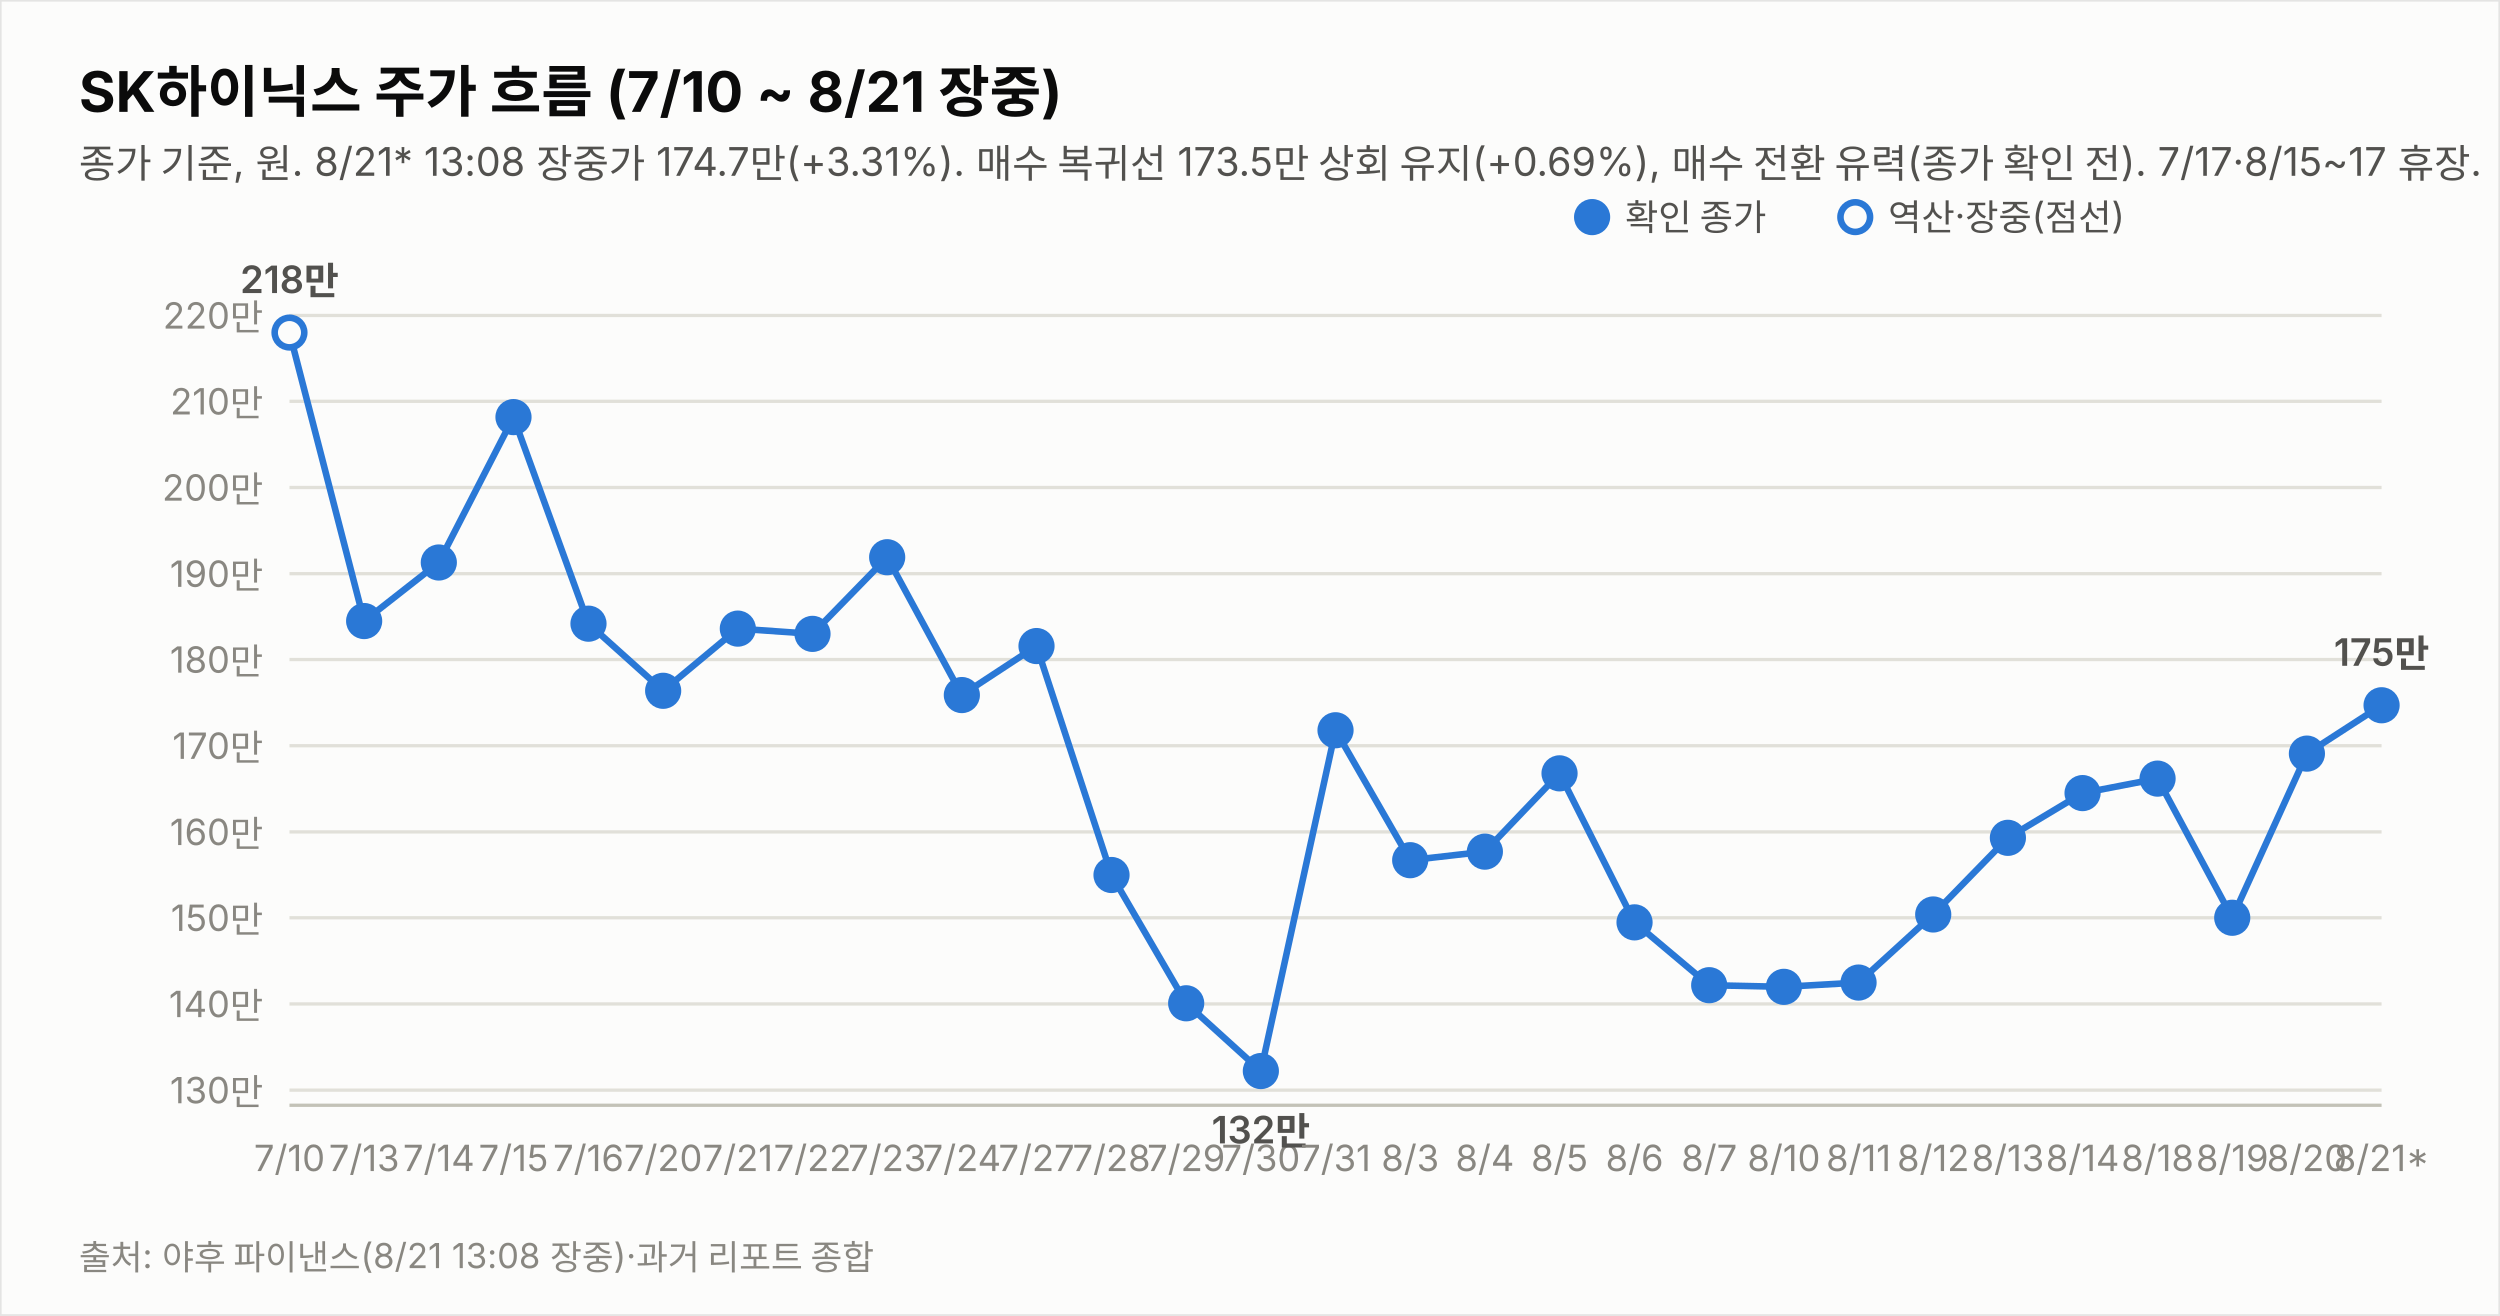
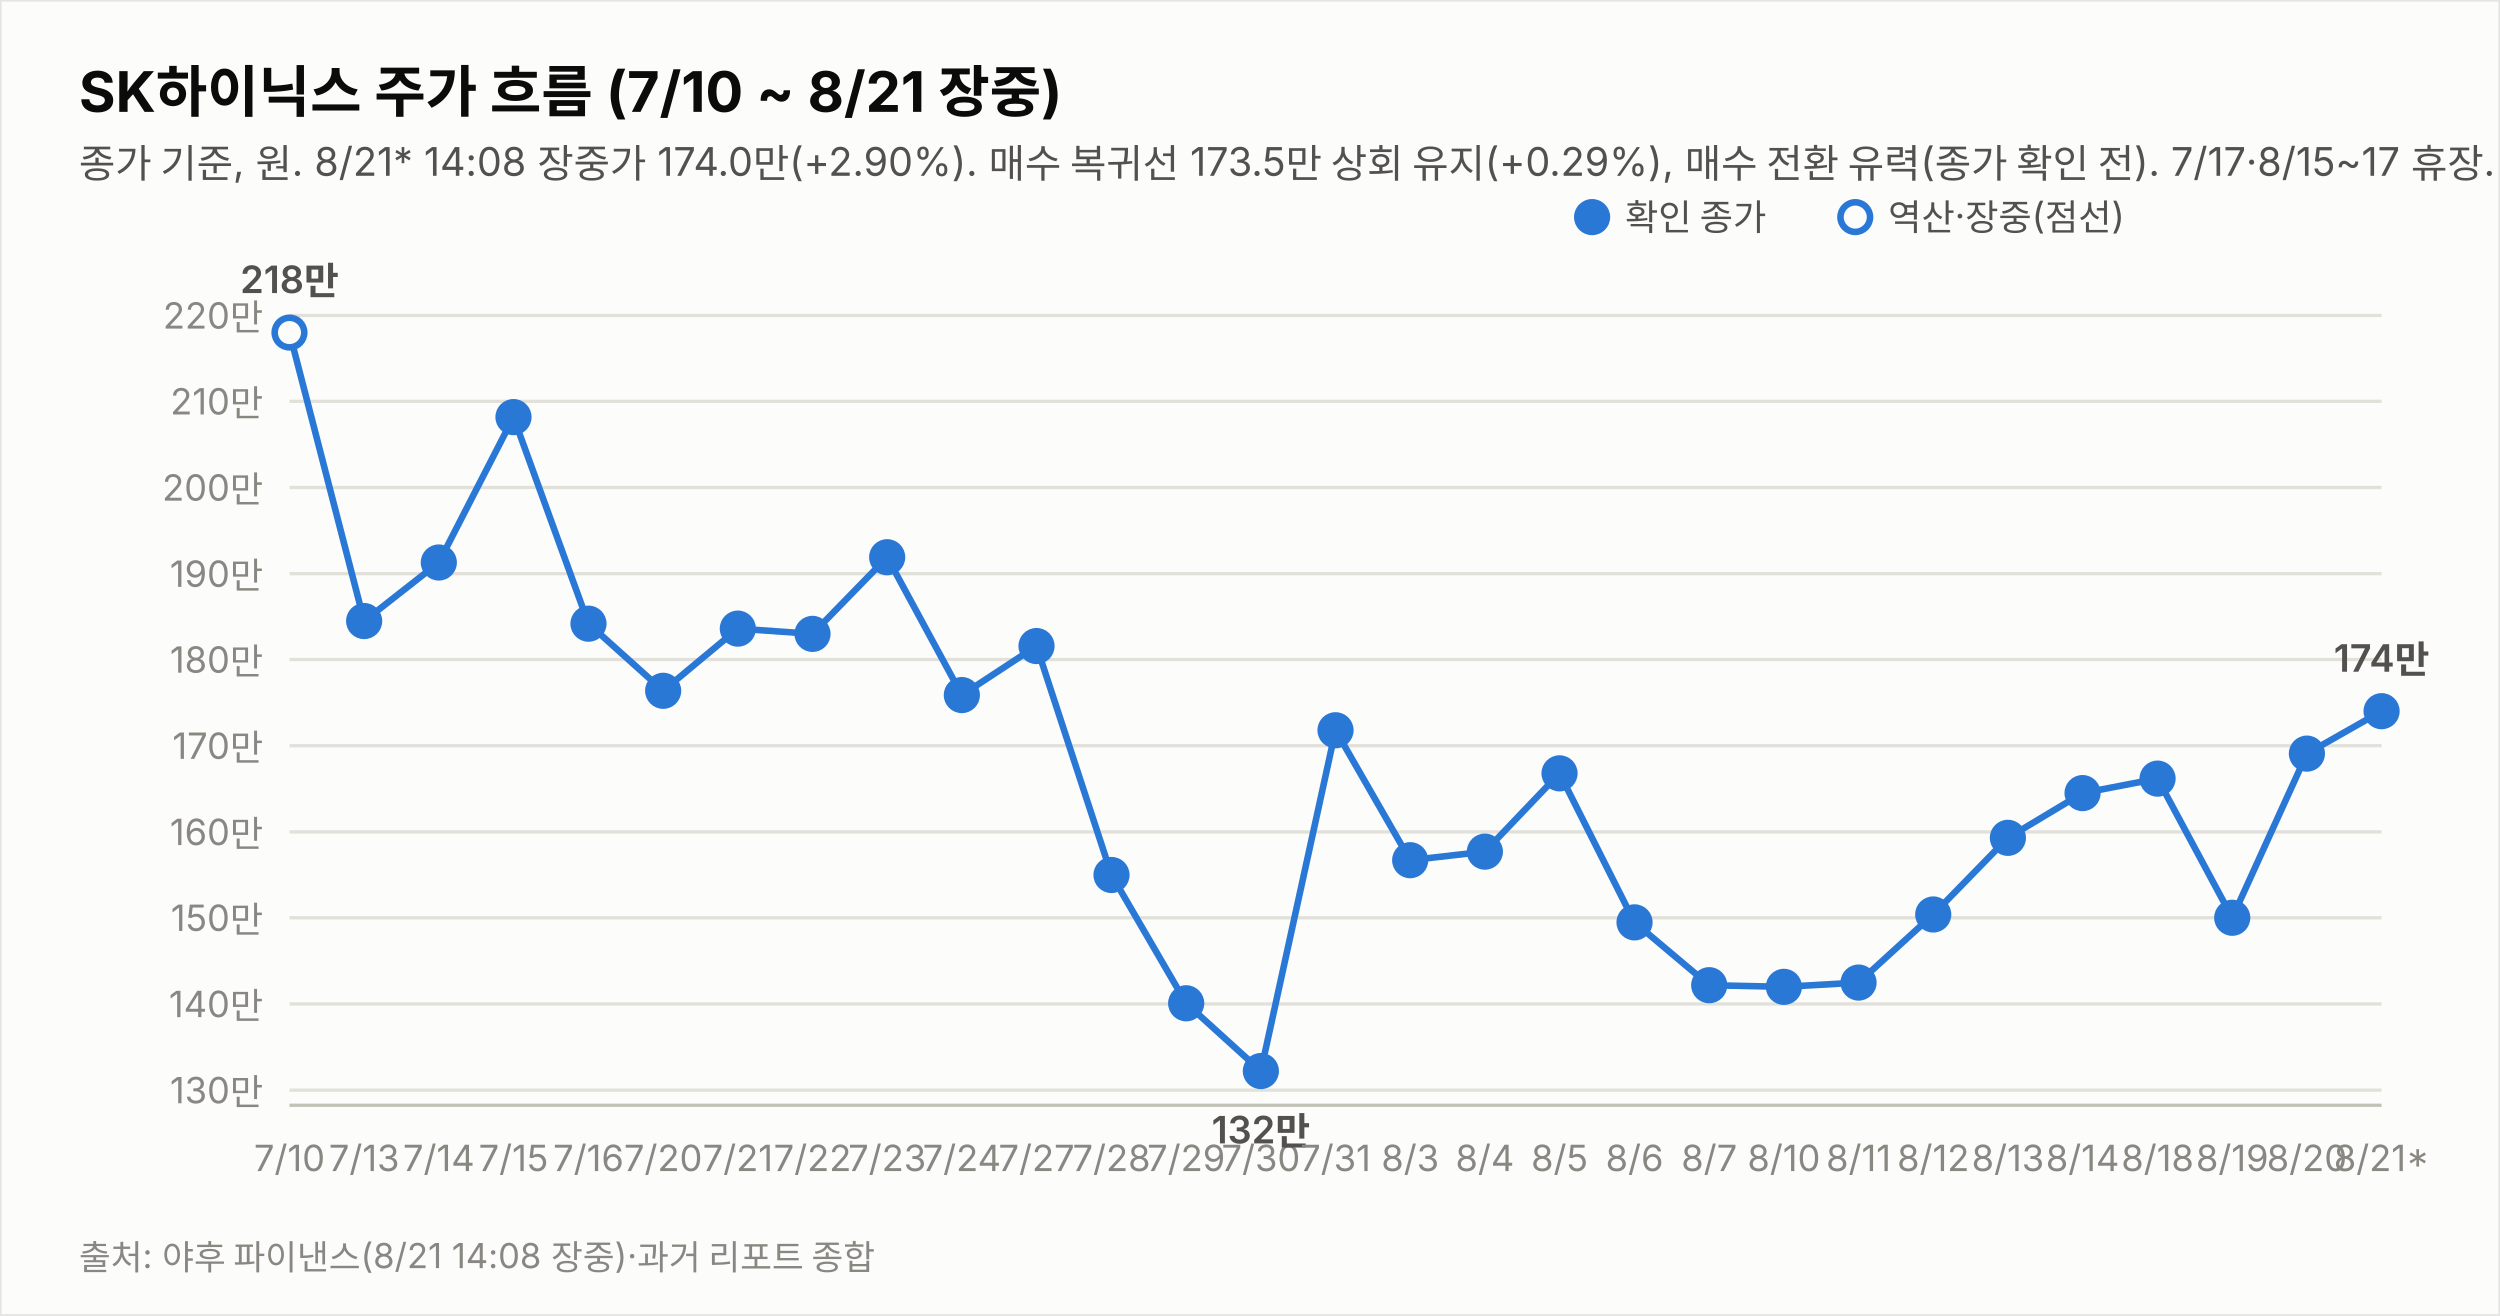
<svg xmlns="http://www.w3.org/2000/svg" width="760" height="400" viewBox="0 0 760 400" font-family="system-ui,-apple-system,&quot;Segoe UI&quot;,&quot;Malgun Gothic&quot;,&quot;Apple SD Gothic Neo&quot;,sans-serif">
  <rect width="760" height="400" fill="#fcfcfb" stroke="rgba(11,11,11,0.10)" />
  <text x="24" y="34" font-size="17" font-weight="700" fill="#0b0b0b">SK하이닉스 주가 흐름 (7/10 ~ 8/21 장중)</text>
-   <text x="24" y="54" font-size="12" fill="#52514e">종가 기준, 원. 8/21* 13:08 장중가 174.7만(+3.31%). 매수 복귀선 173.5만 상회 유지(+0.69%), 매수 전환 유력(종가 확인 전). 7/17·8/15~17 휴장.</text>
+   <text x="24" y="54" font-size="12" fill="#52514e">종가 기준, 원. 8/21* 14:08 장중가 174.0만(+2.90%). 매수 복귀선 173.5만 상회 유지(+0.29%), 매수 전환 유력(종가 확인 전). 7/17·8/15~17 휴장.</text>
  <line x1="88" y1="331.4" x2="724" y2="331.4" stroke="#e1e0d9" stroke-width="1" />
  <text x="80" y="335.4" font-size="11" fill="#898781" text-anchor="end" style="font-variant-numeric:tabular-nums">130만</text>
  <line x1="88" y1="305.2" x2="724" y2="305.2" stroke="#e1e0d9" stroke-width="1" />
  <text x="80" y="309.2" font-size="11" fill="#898781" text-anchor="end" style="font-variant-numeric:tabular-nums">140만</text>
  <line x1="88" y1="279.0" x2="724" y2="279.0" stroke="#e1e0d9" stroke-width="1" />
  <text x="80" y="283.0" font-size="11" fill="#898781" text-anchor="end" style="font-variant-numeric:tabular-nums">150만</text>
  <line x1="88" y1="252.9" x2="724" y2="252.9" stroke="#e1e0d9" stroke-width="1" />
  <text x="80" y="256.9" font-size="11" fill="#898781" text-anchor="end" style="font-variant-numeric:tabular-nums">160만</text>
  <line x1="88" y1="226.7" x2="724" y2="226.7" stroke="#e1e0d9" stroke-width="1" />
  <text x="80" y="230.7" font-size="11" fill="#898781" text-anchor="end" style="font-variant-numeric:tabular-nums">170만</text>
  <line x1="88" y1="200.5" x2="724" y2="200.5" stroke="#e1e0d9" stroke-width="1" />
  <text x="80" y="204.5" font-size="11" fill="#898781" text-anchor="end" style="font-variant-numeric:tabular-nums">180만</text>
  <line x1="88" y1="174.4" x2="724" y2="174.4" stroke="#e1e0d9" stroke-width="1" />
  <text x="80" y="178.4" font-size="11" fill="#898781" text-anchor="end" style="font-variant-numeric:tabular-nums">190만</text>
  <line x1="88" y1="148.2" x2="724" y2="148.2" stroke="#e1e0d9" stroke-width="1" />
  <text x="80" y="152.2" font-size="11" fill="#898781" text-anchor="end" style="font-variant-numeric:tabular-nums">200만</text>
  <line x1="88" y1="122.0" x2="724" y2="122.0" stroke="#e1e0d9" stroke-width="1" />
  <text x="80" y="126.0" font-size="11" fill="#898781" text-anchor="end" style="font-variant-numeric:tabular-nums">210만</text>
  <line x1="88" y1="95.9" x2="724" y2="95.9" stroke="#e1e0d9" stroke-width="1" />
  <text x="80" y="99.9" font-size="11" fill="#898781" text-anchor="end" style="font-variant-numeric:tabular-nums">220만</text>
  <line x1="88" y1="336" x2="724" y2="336" stroke="#c3c2b7" stroke-width="1" />
-   <path d="M88.0,101.1 L110.7,188.8 L133.4,171.0 L156.1,126.8 L178.9,189.6 L201.6,210.0 L224.3,191.1 L247.0,192.7 L269.7,169.4 L292.4,211.3 L315.1,196.4 L337.9,266.0 L360.6,305.0 L383.3,325.6 L406.0,222.0 L428.7,261.5 L451.4,258.9 L474.1,235.1 L496.9,280.4 L519.6,299.5 L542.3,300.0 L565.0,298.7 L587.7,278.0 L610.4,254.7 L633.1,241.1 L655.9,236.7 L678.6,279.0 L701.3,229.1 L724.0,214.4" fill="none" stroke="#2a78d6" stroke-width="2" />
+   <path d="M88.0,101.1 L110.7,188.8 L133.4,171.0 L156.1,126.8 L178.9,189.6 L201.6,210.0 L224.3,191.1 L247.0,192.7 L269.7,169.4 L292.4,211.3 L315.1,196.4 L337.9,266.0 L360.6,305.0 L383.3,325.6 L406.0,222.0 L428.7,261.5 L451.4,258.9 L474.1,235.1 L496.9,280.4 L519.6,299.5 L542.3,300.0 L565.0,298.7 L587.7,278.0 L610.4,254.7 L633.1,241.1 L655.9,236.7 L678.6,279.0 L701.3,229.1 L724.0,216.2" fill="none" stroke="#2a78d6" stroke-width="2" />
  <circle cx="88.0" cy="101.1" r="4.5" fill="#fcfcfb" stroke="#2a78d6" stroke-width="2" />
  <text x="88.0" y="356" font-size="11" fill="#898781" text-anchor="middle">7/10</text>
  <text x="88.0" y="89.1" font-size="11.5" font-weight="600" fill="#52514e" text-anchor="middle" style="font-variant-numeric:tabular-nums">218만</text>
  <circle cx="110.7" cy="188.8" r="4.5" fill="#2a78d6" stroke="#2a78d6" stroke-width="2" />
  <text x="110.7" y="356" font-size="11" fill="#898781" text-anchor="middle">7/13</text>
  <circle cx="133.4" cy="171.0" r="4.5" fill="#2a78d6" stroke="#2a78d6" stroke-width="2" />
  <text x="133.4" y="356" font-size="11" fill="#898781" text-anchor="middle">7/14</text>
  <circle cx="156.1" cy="126.8" r="4.5" fill="#2a78d6" stroke="#2a78d6" stroke-width="2" />
  <text x="156.1" y="356" font-size="11" fill="#898781" text-anchor="middle">7/15</text>
  <circle cx="178.9" cy="189.6" r="4.5" fill="#2a78d6" stroke="#2a78d6" stroke-width="2" />
  <text x="178.9" y="356" font-size="11" fill="#898781" text-anchor="middle">7/16</text>
  <circle cx="201.6" cy="210.0" r="4.5" fill="#2a78d6" stroke="#2a78d6" stroke-width="2" />
  <text x="201.6" y="356" font-size="11" fill="#898781" text-anchor="middle">7/20</text>
  <circle cx="224.3" cy="191.1" r="4.5" fill="#2a78d6" stroke="#2a78d6" stroke-width="2" />
  <text x="224.3" y="356" font-size="11" fill="#898781" text-anchor="middle">7/21</text>
  <circle cx="247.0" cy="192.7" r="4.5" fill="#2a78d6" stroke="#2a78d6" stroke-width="2" />
  <text x="247.0" y="356" font-size="11" fill="#898781" text-anchor="middle">7/22</text>
  <circle cx="269.7" cy="169.4" r="4.5" fill="#2a78d6" stroke="#2a78d6" stroke-width="2" />
  <text x="269.7" y="356" font-size="11" fill="#898781" text-anchor="middle">7/23</text>
  <circle cx="292.4" cy="211.3" r="4.5" fill="#2a78d6" stroke="#2a78d6" stroke-width="2" />
  <text x="292.4" y="356" font-size="11" fill="#898781" text-anchor="middle">7/24</text>
  <circle cx="315.1" cy="196.4" r="4.5" fill="#2a78d6" stroke="#2a78d6" stroke-width="2" />
  <text x="315.1" y="356" font-size="11" fill="#898781" text-anchor="middle">7/27</text>
  <circle cx="337.9" cy="266.0" r="4.5" fill="#2a78d6" stroke="#2a78d6" stroke-width="2" />
  <text x="337.9" y="356" font-size="11" fill="#898781" text-anchor="middle">7/28</text>
  <circle cx="360.6" cy="305.0" r="4.5" fill="#2a78d6" stroke="#2a78d6" stroke-width="2" />
  <text x="360.6" y="356" font-size="11" fill="#898781" text-anchor="middle">7/29</text>
  <circle cx="383.3" cy="325.6" r="4.5" fill="#2a78d6" stroke="#2a78d6" stroke-width="2" />
  <text x="383.3" y="356" font-size="11" fill="#898781" text-anchor="middle">7/30</text>
  <text x="383.3" y="347.6" font-size="11.5" font-weight="600" fill="#52514e" text-anchor="middle" style="font-variant-numeric:tabular-nums">132만</text>
  <circle cx="406.0" cy="222.0" r="4.5" fill="#2a78d6" stroke="#2a78d6" stroke-width="2" />
  <text x="406.0" y="356" font-size="11" fill="#898781" text-anchor="middle">7/31</text>
  <circle cx="428.7" cy="261.5" r="4.5" fill="#2a78d6" stroke="#2a78d6" stroke-width="2" />
  <text x="428.7" y="356" font-size="11" fill="#898781" text-anchor="middle">8/3</text>
  <circle cx="451.4" cy="258.9" r="4.5" fill="#2a78d6" stroke="#2a78d6" stroke-width="2" />
  <text x="451.4" y="356" font-size="11" fill="#898781" text-anchor="middle">8/4</text>
  <circle cx="474.1" cy="235.1" r="4.5" fill="#2a78d6" stroke="#2a78d6" stroke-width="2" />
  <text x="474.1" y="356" font-size="11" fill="#898781" text-anchor="middle">8/5</text>
  <circle cx="496.9" cy="280.4" r="4.5" fill="#2a78d6" stroke="#2a78d6" stroke-width="2" />
  <text x="496.9" y="356" font-size="11" fill="#898781" text-anchor="middle">8/6</text>
  <circle cx="519.6" cy="299.5" r="4.5" fill="#2a78d6" stroke="#2a78d6" stroke-width="2" />
  <text x="519.6" y="356" font-size="11" fill="#898781" text-anchor="middle">8/7</text>
  <circle cx="542.3" cy="300.0" r="4.5" fill="#2a78d6" stroke="#2a78d6" stroke-width="2" />
  <text x="542.3" y="356" font-size="11" fill="#898781" text-anchor="middle">8/10</text>
  <circle cx="565.0" cy="298.7" r="4.5" fill="#2a78d6" stroke="#2a78d6" stroke-width="2" />
  <text x="565.0" y="356" font-size="11" fill="#898781" text-anchor="middle">8/11</text>
  <circle cx="587.7" cy="278.0" r="4.5" fill="#2a78d6" stroke="#2a78d6" stroke-width="2" />
  <text x="587.7" y="356" font-size="11" fill="#898781" text-anchor="middle">8/12</text>
  <circle cx="610.4" cy="254.7" r="4.5" fill="#2a78d6" stroke="#2a78d6" stroke-width="2" />
  <text x="610.4" y="356" font-size="11" fill="#898781" text-anchor="middle">8/13</text>
  <circle cx="633.1" cy="241.1" r="4.5" fill="#2a78d6" stroke="#2a78d6" stroke-width="2" />
  <text x="633.1" y="356" font-size="11" fill="#898781" text-anchor="middle">8/14</text>
  <circle cx="655.9" cy="236.7" r="4.5" fill="#2a78d6" stroke="#2a78d6" stroke-width="2" />
  <text x="655.9" y="356" font-size="11" fill="#898781" text-anchor="middle">8/18</text>
  <circle cx="678.6" cy="279.0" r="4.5" fill="#2a78d6" stroke="#2a78d6" stroke-width="2" />
  <text x="678.6" y="356" font-size="11" fill="#898781" text-anchor="middle">8/19</text>
  <circle cx="701.3" cy="229.1" r="4.5" fill="#2a78d6" stroke="#2a78d6" stroke-width="2" />
  <text x="701.3" y="356" font-size="11" fill="#898781" text-anchor="middle">8/20</text>
-   <circle cx="724.0" cy="214.4" r="4.5" fill="#2a78d6" stroke="#2a78d6" stroke-width="2" />
+   <circle cx="724.0" cy="216.2" r="4.5" fill="#2a78d6" stroke="#2a78d6" stroke-width="2" />
  <text x="724.0" y="356" font-size="11" fill="#898781" text-anchor="middle">8/21*</text>
-   <text x="724.0" y="202.4" font-size="11.5" font-weight="600" fill="#52514e" text-anchor="middle" style="font-variant-numeric:tabular-nums">175만</text>
+   <text x="724.0" y="204.2" font-size="11.5" font-weight="600" fill="#52514e" text-anchor="middle" style="font-variant-numeric:tabular-nums">174만</text>
  <circle cx="484" cy="66" r="4.5" fill="#2a78d6" stroke="#2a78d6" stroke-width="2" />
  <text x="494" y="70" font-size="11" fill="#52514e">확인 종가</text>
  <circle cx="564" cy="66" r="4.5" fill="#fcfcfb" stroke="#2a78d6" stroke-width="2" />
  <text x="574" y="70" font-size="11" fill="#52514e">역산·장중(점선)</text>
-   <text x="24" y="386" font-size="10.5" fill="#898781">출처: 야후 파이낸스(8/21 13:08 장중)·과거 리포트 종합</text>
+   <text x="24" y="386" font-size="10.5" fill="#898781">출처: 야후 파이낸스(8/21 14:08 장중)·과거 리포트 종합</text>
</svg>
